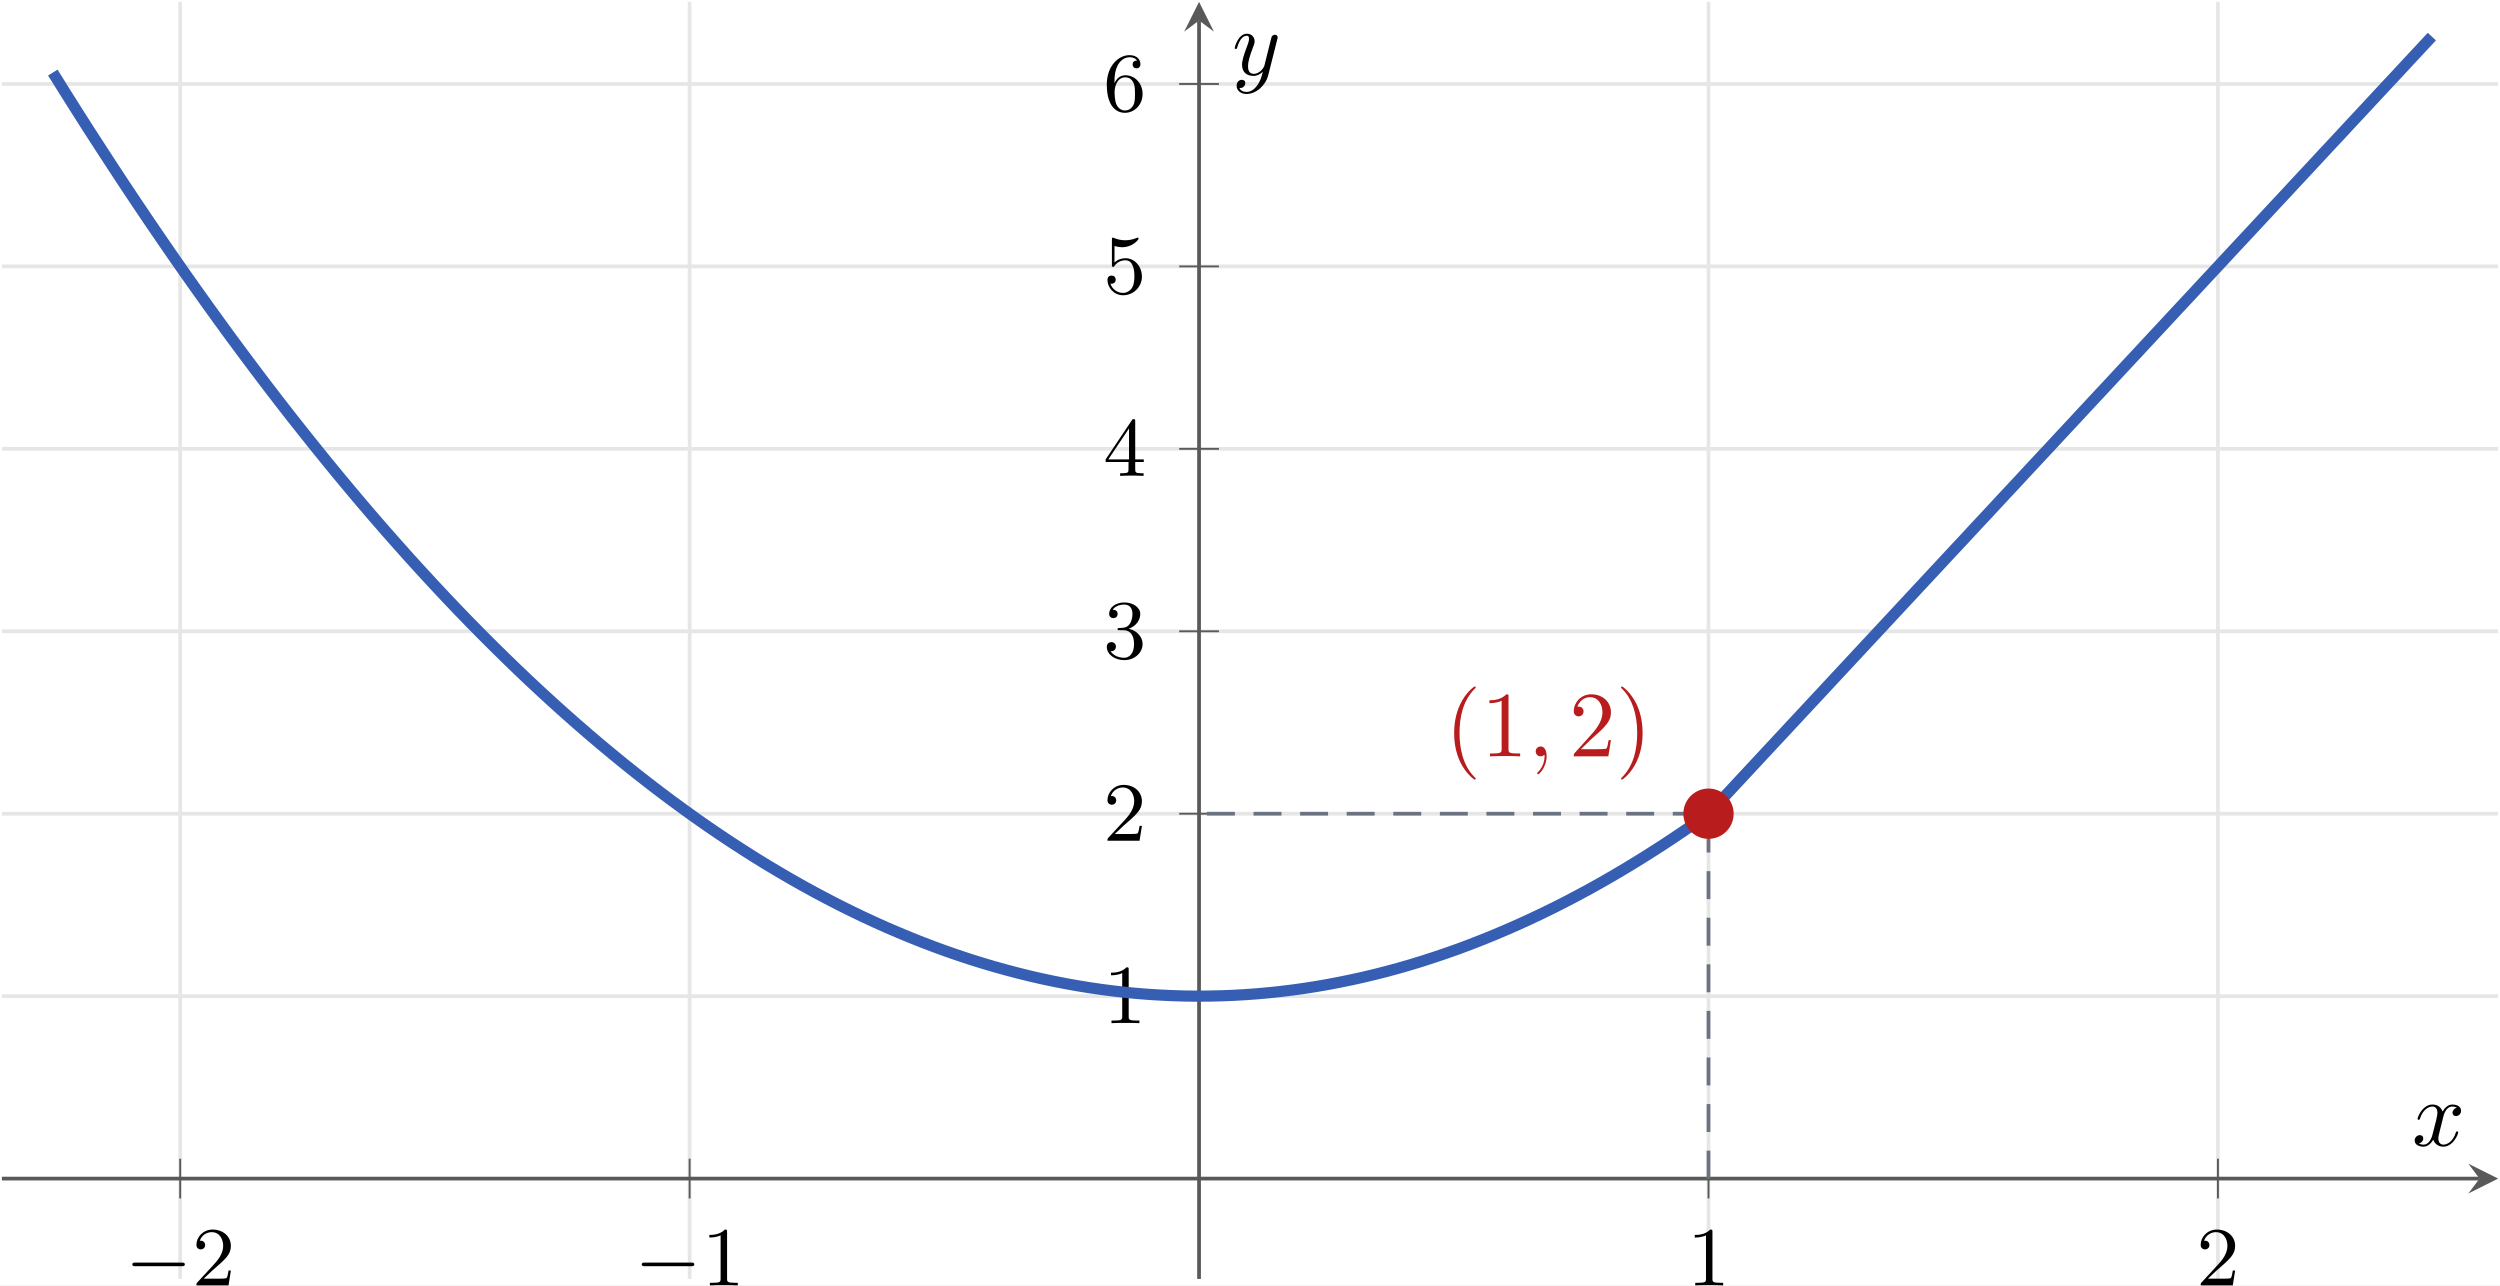
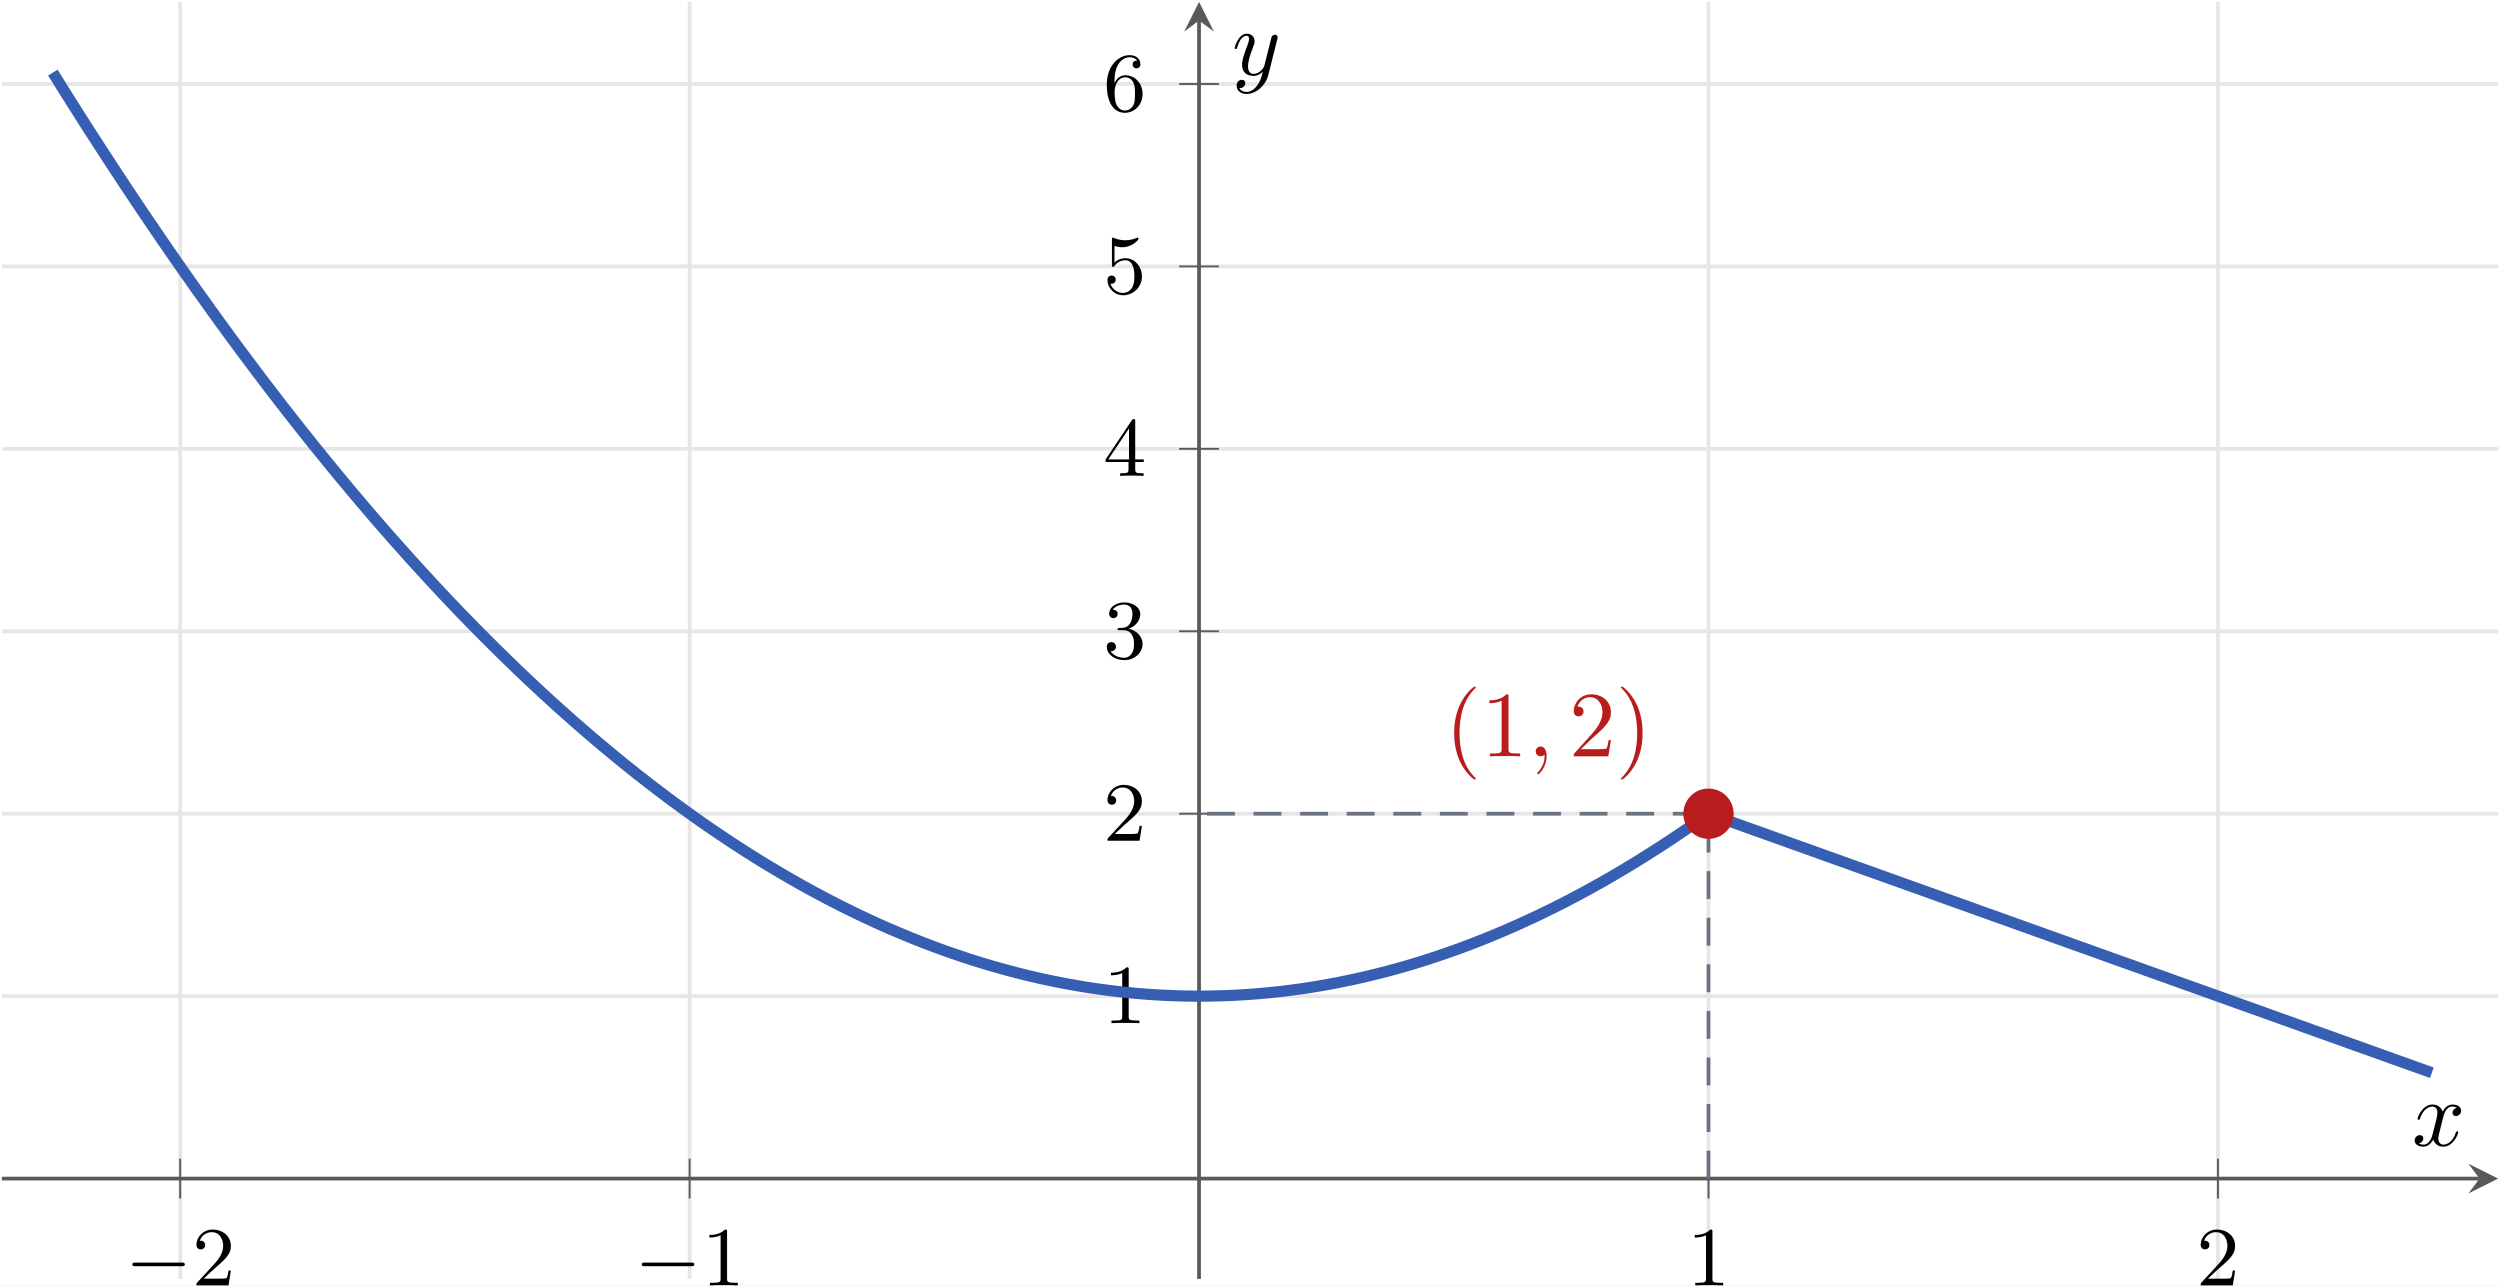
<svg xmlns="http://www.w3.org/2000/svg" xmlns:xlink="http://www.w3.org/1999/xlink" version="1.1" width="267.375pt" height="137.473pt" viewBox="-67.02 -67.019 267.375 137.473">
  <rect x="-67.02" y="-67.019" width="267.375" height="137.473" fill="white" />
  <defs>
    <path id="g0-0" d="M6.052-2.053C6.214-2.053 6.384-2.053 6.384-2.251C6.384-2.439 6.205-2.439 6.052-2.439H1.103C.95-2.439 .771-2.439 .771-2.251C.771-2.053 .941-2.053 1.103-2.053H6.052Z" />
    <path id="g1-49" d="M2.726-5.73C2.726-5.954 2.717-5.972 2.493-5.972C1.937-5.398 1.112-5.398 .834-5.398V-5.12C1.004-5.12 1.551-5.12 2.035-5.353V-.717C2.035-.386 2.008-.278 1.175-.278H.888V0C1.21-.027 2.008-.027 2.376-.027S3.551-.027 3.873 0V-.278H3.587C2.753-.278 2.726-.386 2.726-.717V-5.73Z" />
    <path id="g1-50" d="M4.142-1.587H3.891C3.873-1.47 3.802-.941 3.685-.798C3.631-.717 3.013-.717 2.833-.717H1.237L2.125-1.56C3.596-2.833 4.142-3.309 4.142-4.223C4.142-5.254 3.291-5.972 2.188-5.972C1.157-5.972 .457-5.156 .457-4.34C.457-3.891 .843-3.847 .924-3.847C1.121-3.847 1.39-3.99 1.39-4.313C1.39-4.582 1.201-4.779 .924-4.779C.879-4.779 .852-4.779 .816-4.77C1.031-5.407 1.605-5.694 2.089-5.694C3.004-5.694 3.318-4.842 3.318-4.223C3.318-3.309 2.627-2.564 2.197-2.098L.556-.323C.457-.224 .457-.206 .457 0H3.891L4.142-1.587Z" />
    <path id="g1-51" d="M2.735-3.156C3.569-3.47 3.963-4.125 3.963-4.743C3.963-5.434 3.201-5.972 2.268-5.972S.637-5.443 .637-4.761C.637-4.465 .834-4.295 1.094-4.295S1.542-4.483 1.542-4.743C1.542-5.057 1.327-5.192 1.022-5.192C1.255-5.568 1.802-5.747 2.242-5.747C2.986-5.747 3.129-5.156 3.129-4.734C3.129-4.465 3.075-4.035 2.851-3.694C2.573-3.291 2.26-3.273 2-3.255C1.775-3.237 1.757-3.237 1.686-3.237C1.605-3.228 1.533-3.219 1.533-3.12C1.533-3.004 1.605-3.004 1.757-3.004H2.179C2.959-3.004 3.3-2.376 3.3-1.524C3.3-.377 2.69-.054 2.233-.054C2.062-.054 1.193-.099 .789-.762C1.112-.717 1.363-.941 1.363-1.246C1.363-1.542 1.139-1.731 .879-1.731C.655-1.731 .386-1.596 .386-1.219C.386-.421 1.219 .197 2.26 .197C3.38 .197 4.214-.61 4.214-1.524C4.214-2.304 3.596-2.968 2.735-3.156Z" />
    <path id="g1-52" d="M.26-1.757V-1.479H2.708V-.708C2.708-.377 2.681-.278 2.008-.278H1.811V0C2.376-.027 3.004-.027 3.067-.027C3.111-.027 3.757-.027 4.322 0V-.278H4.125C3.452-.278 3.425-.377 3.425-.708V-1.479H4.34V-1.757H3.425V-5.828C3.425-6.007 3.425-6.07 3.255-6.07C3.147-6.07 3.138-6.061 3.058-5.936L.26-1.757ZM.547-1.757L2.762-5.075V-1.757H.547Z" />
    <path id="g1-53" d="M.933-3.093C.933-2.932 .933-2.833 1.058-2.833C1.13-2.833 1.157-2.869 1.21-2.95C1.479-3.327 1.91-3.542 2.376-3.542C3.335-3.542 3.335-2.161 3.335-1.838C3.335-1.56 3.335-1.004 3.084-.601C2.842-.224 2.466-.054 2.116-.054C1.587-.054 .986-.386 .771-1.049C.78-1.049 .834-1.031 .897-1.031C1.076-1.031 1.336-1.148 1.336-1.47C1.336-1.748 1.139-1.91 .897-1.91C.708-1.91 .457-1.802 .457-1.444C.457-.628 1.139 .197 2.134 .197C3.219 .197 4.142-.681 4.142-1.793C4.142-2.878 3.371-3.766 2.394-3.766C1.964-3.766 1.524-3.622 1.21-3.3V-5.066C1.479-4.985 1.757-4.94 2.035-4.94C3.138-4.94 3.784-5.738 3.784-5.855C3.784-5.936 3.73-5.972 3.685-5.972C3.667-5.972 3.649-5.972 3.569-5.927C3.147-5.756 2.735-5.685 2.358-5.685C1.973-5.685 1.569-5.756 1.157-5.927C1.067-5.972 1.049-5.972 1.04-5.972C.933-5.972 .933-5.882 .933-5.73V-3.093Z" />
    <path id="g1-54" d="M1.201-2.968C1.201-3.882 1.3-4.394 1.542-4.86C1.722-5.227 2.161-5.747 2.824-5.747C3.004-5.747 3.416-5.712 3.622-5.389C3.291-5.389 3.147-5.218 3.147-4.976C3.147-4.743 3.309-4.564 3.56-4.564S3.981-4.725 3.981-4.994C3.981-5.496 3.622-5.972 2.806-5.972C1.65-5.972 .386-4.833 .386-2.833C.386-.403 1.479 .197 2.322 .197C3.318 .197 4.214-.637 4.214-1.82C4.214-2.959 3.389-3.82 2.376-3.82C1.838-3.82 1.453-3.506 1.201-2.968ZM2.313-.054C1.802-.054 1.506-.475 1.399-.735C1.228-1.139 1.219-1.883 1.219-2.026C1.219-2.627 1.497-3.596 2.358-3.596C2.502-3.596 2.941-3.596 3.228-3.04C3.398-2.699 3.398-2.26 3.398-1.829S3.398-.959 3.228-.628C2.95-.117 2.555-.054 2.313-.054Z" />
    <path id="g2-59" d="M2.022-.01C2.022-.667 1.773-1.056 1.385-1.056C1.056-1.056 .857-.807 .857-.528C.857-.259 1.056 0 1.385 0C1.504 0 1.634-.04 1.733-.13C1.763-.149 1.773-.159 1.783-.159S1.803-.149 1.803-.01C1.803 .727 1.455 1.325 1.126 1.654C1.016 1.763 1.016 1.783 1.016 1.813C1.016 1.883 1.066 1.923 1.116 1.923C1.225 1.923 2.022 1.156 2.022-.01Z" />
    <path id="g2-120" d="M3.328-3.009C3.387-3.268 3.616-4.184 4.314-4.184C4.364-4.184 4.603-4.184 4.812-4.055C4.533-4.005 4.334-3.756 4.334-3.517C4.334-3.357 4.443-3.168 4.712-3.168C4.932-3.168 5.25-3.347 5.25-3.746C5.25-4.264 4.663-4.403 4.324-4.403C3.746-4.403 3.397-3.875 3.278-3.646C3.029-4.304 2.491-4.403 2.202-4.403C1.166-4.403 .598-3.118 .598-2.869C.598-2.77 .697-2.77 .717-2.77C.797-2.77 .827-2.79 .847-2.879C1.186-3.935 1.843-4.184 2.182-4.184C2.371-4.184 2.72-4.095 2.72-3.517C2.72-3.208 2.55-2.54 2.182-1.146C2.022-.528 1.674-.11 1.235-.11C1.176-.11 .946-.11 .737-.239C.986-.289 1.205-.498 1.205-.777C1.205-1.046 .986-1.126 .837-1.126C.538-1.126 .289-.867 .289-.548C.289-.09 .787 .11 1.225 .11C1.883 .11 2.242-.588 2.271-.648C2.391-.279 2.75 .11 3.347 .11C4.374 .11 4.941-1.176 4.941-1.425C4.941-1.524 4.852-1.524 4.822-1.524C4.732-1.524 4.712-1.484 4.692-1.415C4.364-.349 3.686-.11 3.367-.11C2.979-.11 2.819-.428 2.819-.767C2.819-.986 2.879-1.205 2.989-1.644L3.328-3.009Z" />
    <path id="g2-121" d="M4.842-3.796C4.882-3.935 4.882-3.955 4.882-4.025C4.882-4.204 4.742-4.294 4.593-4.294C4.493-4.294 4.334-4.234 4.244-4.085C4.224-4.035 4.144-3.726 4.105-3.547C4.035-3.288 3.965-3.019 3.905-2.75L3.457-.956C3.417-.807 2.989-.11 2.331-.11C1.823-.11 1.714-.548 1.714-.917C1.714-1.375 1.883-1.993 2.222-2.869C2.381-3.278 2.421-3.387 2.421-3.587C2.421-4.035 2.102-4.403 1.604-4.403C.658-4.403 .289-2.959 .289-2.869C.289-2.77 .389-2.77 .408-2.77C.508-2.77 .518-2.79 .568-2.949C.837-3.885 1.235-4.184 1.574-4.184C1.654-4.184 1.823-4.184 1.823-3.866C1.823-3.616 1.724-3.357 1.654-3.168C1.255-2.112 1.076-1.544 1.076-1.076C1.076-.189 1.704 .11 2.291 .11C2.68 .11 3.019-.06 3.298-.339C3.168 .179 3.049 .667 2.65 1.196C2.391 1.534 2.012 1.823 1.554 1.823C1.415 1.823 .966 1.793 .797 1.405C.956 1.405 1.086 1.405 1.225 1.285C1.325 1.196 1.425 1.066 1.425 .877C1.425 .568 1.156 .528 1.056 .528C.827 .528 .498 .687 .498 1.176C.498 1.674 .936 2.042 1.554 2.042C2.58 2.042 3.606 1.136 3.885 .01L4.842-3.796Z" />
    <path id="g3-40" d="M3.298 2.391C3.298 2.361 3.298 2.341 3.128 2.172C1.883 .917 1.564-.966 1.564-2.491C1.564-4.224 1.943-5.958 3.168-7.203C3.298-7.323 3.298-7.342 3.298-7.372C3.298-7.442 3.258-7.472 3.198-7.472C3.098-7.472 2.202-6.795 1.614-5.529C1.106-4.433 .986-3.328 .986-2.491C.986-1.714 1.096-.508 1.644 .618C2.242 1.843 3.098 2.491 3.198 2.491C3.258 2.491 3.298 2.461 3.298 2.391Z" />
    <path id="g3-41" d="M2.879-2.491C2.879-3.268 2.77-4.473 2.222-5.599C1.624-6.824 .767-7.472 .667-7.472C.608-7.472 .568-7.432 .568-7.372C.568-7.342 .568-7.323 .757-7.143C1.733-6.157 2.301-4.573 2.301-2.491C2.301-.787 1.933 .966 .697 2.222C.568 2.341 .568 2.361 .568 2.391C.568 2.451 .608 2.491 .667 2.491C.767 2.491 1.664 1.813 2.252 .548C2.76-.548 2.879-1.654 2.879-2.491Z" />
    <path id="g3-49" d="M2.929-6.376C2.929-6.615 2.929-6.635 2.7-6.635C2.082-5.998 1.205-5.998 .887-5.998V-5.689C1.086-5.689 1.674-5.689 2.192-5.948V-.787C2.192-.428 2.162-.309 1.265-.309H.946V0C1.295-.03 2.162-.03 2.56-.03S3.826-.03 4.174 0V-.309H3.856C2.959-.309 2.929-.418 2.929-.787V-6.376Z" />
    <path id="g3-50" d="M1.265-.767L2.321-1.793C3.875-3.168 4.473-3.706 4.473-4.702C4.473-5.838 3.577-6.635 2.361-6.635C1.235-6.635 .498-5.719 .498-4.832C.498-4.274 .996-4.274 1.026-4.274C1.196-4.274 1.544-4.394 1.544-4.802C1.544-5.061 1.365-5.32 1.016-5.32C.936-5.32 .917-5.32 .887-5.31C1.116-5.958 1.654-6.326 2.232-6.326C3.138-6.326 3.567-5.519 3.567-4.702C3.567-3.905 3.068-3.118 2.521-2.501L.608-.369C.498-.259 .498-.239 .498 0H4.194L4.473-1.733H4.224C4.174-1.435 4.105-.996 4.005-.847C3.935-.767 3.278-.767 3.059-.767H1.265Z" />
  </defs>
  <g id="page1">
    <path d="M-47.75 69.762V-66.82M6.734 69.762V-66.82M115.704 69.762V-66.82M170.188 69.762V-66.82" stroke="#e6e6e6" fill="none" stroke-width=".399" stroke-miterlimit="10" />
    <path d="M-66.82 39.52H200.156M-66.82 20.008H200.156M-66.82 .496H200.156M-66.82-19.016H200.156M-66.82-38.527H200.156M-66.82-58.039H200.156" stroke="#e6e6e6" fill="none" stroke-width=".399" stroke-miterlimit="10" />
    <path d="M-47.75 61.156V56.902M6.734 61.156V56.902M115.704 61.156V56.902M170.188 61.156V56.902" stroke="#595959" fill="none" stroke-width=".199" stroke-miterlimit="10" />
    <path d="M59.093 39.52H63.343M59.093 20.008H63.343M59.093 .496H63.343M59.093-19.016H63.343M59.093-38.527H63.343M59.093-58.039H63.343" stroke="#595959" fill="none" stroke-width=".199" stroke-miterlimit="10" />
    <path d="M-66.82 59.031H198.165" stroke="#595959" fill="none" stroke-width=".399" stroke-miterlimit="10" />
    <path d="M200.156 59.031L196.969 57.437L198.164 59.031L196.969 60.625" fill="#595959" />
    <path d="M61.218 69.762V-64.828" stroke="#595959" fill="none" stroke-width=".399" stroke-miterlimit="10" />
    <path d="M61.219-66.82L59.625-63.633L61.219-64.828L62.812-63.633" fill="#595959" />
    <g transform="matrix(1 0 0 1 12.9828 5.536)">
      <use x="-66.62" y="64.918" xlink:href="#g0-0" />
      <use x="-59.453" y="64.918" xlink:href="#g1-50" />
    </g>
    <g transform="matrix(1 0 0 1 67.46751 5.536)">
      <use x="-66.62" y="64.918" xlink:href="#g0-0" />
      <use x="-59.453" y="64.918" xlink:href="#g1-49" />
    </g>
    <g transform="matrix(1 0 0 1 180.0202 5.536)">
      <use x="-66.62" y="64.918" xlink:href="#g1-49" />
    </g>
    <g transform="matrix(1 0 0 1 234.5052 5.536)">
      <use x="-66.62" y="64.918" xlink:href="#g1-50" />
    </g>
    <g transform="matrix(1 0 0 1 117.5863 -22.5103)">
      <use x="-66.62" y="64.918" xlink:href="#g1-49" />
    </g>
    <g transform="matrix(1 0 0 1 117.5863 -42.0218)">
      <use x="-66.62" y="64.918" xlink:href="#g1-50" />
    </g>
    <g transform="matrix(1 0 0 1 117.5863 -61.53328)">
      <use x="-66.62" y="64.918" xlink:href="#g1-51" />
    </g>
    <g transform="matrix(1 0 0 1 117.5863 -81.0448)">
      <use x="-66.62" y="64.918" xlink:href="#g1-52" />
    </g>
    <g transform="matrix(1 0 0 1 117.5863 -100.5562)">
      <use x="-66.62" y="64.918" xlink:href="#g1-53" />
    </g>
    <g transform="matrix(1 0 0 1 117.5863 -120.0677)">
      <use x="-66.62" y="64.918" xlink:href="#g1-54" />
    </g>
    <path d="M-61.371-59.258L-60.098-57.215L-58.824-55.195L-57.551-53.195L-56.273-51.219L-55-49.262L-53.727-47.324L-52.453-45.41L-51.18-43.519L-49.906-41.648L-48.633-39.797L-47.359-37.969L-46.082-36.16L-44.809-34.375L-43.535-32.609L-42.262-30.863L-40.988-29.145L-39.715-27.441L-38.441-25.762L-37.168-24.105L-35.895-22.469L-34.617-20.852L-33.344-19.258L-32.07-17.683L-30.797-16.133L-29.523-14.601L-28.25-13.094L-26.977-11.605L-25.703-10.141L-24.426-8.695L-23.152-7.269L-21.879-5.871L-20.605-4.488L-19.332-3.129L-18.059-1.789L-16.785-.473L-15.512 .82L-14.234 2.098L-12.961 3.348L-11.688 4.582L-10.414 5.793L-9.141 6.981L-7.867 8.149L-6.594 9.293L-5.32 10.418L-4.043 11.524L-2.77 12.605L-1.496 13.664L-.223 14.707L1.051 15.723L2.324 16.719L3.598 17.695L4.871 18.648L6.148 19.582L7.422 20.496L8.695 21.387L9.969 22.254L11.242 23.102L12.516 23.926L13.789 24.734L15.062 25.516L16.34 26.277L17.613 27.02L18.887 27.738L20.16 28.438L21.434 29.113L22.707 29.77L23.98 30.402L25.254 31.016L26.531 31.609L27.805 32.18L29.078 32.727L30.352 33.254L31.625 33.762L32.898 34.246L34.172 34.711L35.446 35.152L36.718 35.574L37.996 35.973L39.27 36.352L40.542 36.707L41.816 37.043L43.09 37.359L44.364 37.652L45.636 37.922L46.91 38.172L48.188 38.402L49.461 38.609L50.734 38.797L52.008 38.961L53.282 39.105L54.554 39.227L55.828 39.328L57.102 39.406L58.379 39.465L59.653 39.504L60.925 39.52L62.2 39.512L63.472 39.484L64.746 39.438L66.019 39.367L67.293 39.277L68.57 39.164L69.844 39.031L71.118 38.875L72.391 38.699L73.665 38.5L74.938 38.281L76.21 38.039L77.484 37.777L78.761 37.496L80.035 37.191L81.308 36.867L82.582 36.52L83.856 36.152L85.129 35.762L86.403 35.348L87.675 34.918L88.954 34.465L90.227 33.988L91.499 33.492L92.773 32.973L94.046 32.434L95.32 31.875L96.594 31.293L97.868 30.692L99.144 30.067L100.418 29.422L101.692 28.754L102.965 28.067L104.239 27.355L105.511 26.625L106.785 25.871L108.058 25.098L109.332 24.301L110.609 23.484L111.882 22.648L113.156 21.789L114.43 20.91L115.704 20.008" stroke="#365fb3" fill="none" stroke-width="1.196" stroke-miterlimit="10" />
-     <path d="M115.704 20.008L116.683 18.953L117.665 17.902L118.641 16.852L119.621 15.797L120.602 14.746L121.579 13.695L122.558 12.641L123.54 11.59L124.516 10.539L125.496 9.488L126.477 8.434L127.457 7.383L128.434 6.332L129.415 5.277L130.394 4.227L131.371 3.176L132.351 2.121L133.332 1.07L134.309 .02L135.29-1.035L136.269-2.086L137.246-3.137L138.226-4.191L139.207-5.242L140.184-6.293L141.165-7.348L142.144-8.398L143.125-9.449L144.101-10.504L145.082-11.555L146.062-12.605L147.04-13.66L148.019-14.711L149-15.762L149.976-16.816L150.957-17.867L151.938-18.918L152.915-19.969L153.894-21.023L154.875-22.074L155.851-23.125L156.832-24.18L157.812-25.23L158.792-26.281L159.769-27.336L160.75-28.387L161.731-29.438L162.707-30.492L163.688-31.543L164.667-32.594L165.644-33.648L166.625-34.699L167.606-35.75L168.582-36.805L169.562-37.855L170.542-38.906L171.519-39.961L172.5-41.012L173.481-42.062L174.46-43.117L175.438-44.168L176.417-45.219L177.399-46.269L178.375-47.324L179.356-48.375L180.335-49.426L181.312-50.48L182.292-51.531L183.274-52.582L184.25-53.637L185.231-54.687L186.21-55.738L187.188-56.793L188.167-57.844L189.149-58.894L190.129-59.949L191.106-61L192.085-62.051L193.066-63.105" stroke="#365fb3" fill="none" stroke-width="1.196" stroke-miterlimit="10" />
+     <path d="M115.704 20.008L116.683 20.355L117.665 20.707L118.641 21.059L119.621 21.41L120.602 21.762L121.579 22.109L122.558 22.461L123.54 22.812L124.516 23.164L125.496 23.512L126.477 23.863L127.457 24.215L128.434 24.567L129.415 24.918L130.394 25.266L131.371 25.617L132.351 25.969L133.332 26.32L134.309 26.668L135.29 27.02L136.269 27.371L137.246 27.723L138.226 28.07L139.207 28.422L140.184 28.773L141.165 29.125L142.144 29.477L143.125 29.824L144.101 30.176L145.082 30.527L146.062 30.879L147.04 31.227L148.019 31.578L149 31.93L149.976 32.281L150.957 32.633L151.938 32.98L152.915 33.332L153.894 33.684L154.875 34.035L155.851 34.383L156.832 34.734L157.812 35.086L158.792 35.438L159.769 35.789L160.75 36.137L161.731 36.488L162.707 36.84L163.688 37.191L164.667 37.539L165.644 37.891L166.625 38.242L167.606 38.594L168.582 38.941L169.562 39.293L170.542 39.645L171.519 39.996L172.5 40.348L173.481 40.695L174.46 41.047L175.438 41.398L176.417 41.75L177.399 42.098L178.375 42.449L179.356 42.801L180.335 43.152L181.312 43.504L182.292 43.852L183.274 44.203L184.25 44.555L185.231 44.906L186.21 45.254L187.188 45.605L188.167 45.957L189.149 46.309L190.129 46.656L191.106 47.008L192.085 47.359L193.066 47.711" stroke="#365fb3" fill="none" stroke-width="1.196" stroke-miterlimit="10" />
    <path d="M115.704 59.031V20.008H61.218" stroke="#6b7280" fill="none" stroke-width=".399" stroke-miterlimit="10" stroke-dasharray="2.989 1.993" />
    <path d="M86.019 17.855H111.144V4.906H86.019Z" fill="#fff" />
    <g fill="#b91c1c" transform="matrix(1 0 0 1 154.1329 -51.0464)">
      <use x="-66.62" y="64.918" xlink:href="#g3-40" />
      <use x="-62.746" y="64.918" xlink:href="#g3-49" />
      <use x="-57.764" y="64.918" xlink:href="#g2-59" />
      <use x="-53.337" y="64.918" xlink:href="#g3-50" />
      <use x="-48.355" y="64.918" xlink:href="#g3-41" />
    </g>
    <path d="M118.195 20.008C118.195 18.633 117.079 17.516 115.704 17.516S113.215 18.633 113.215 20.008S114.329 22.496 115.704 22.496S118.195 21.383 118.195 20.008Z" fill="#b91c1c" />
    <path d="M118.195 20.008C118.195 18.633 117.079 17.516 115.704 17.516S113.215 18.633 113.215 20.008S114.329 22.496 115.704 22.496S118.195 21.383 118.195 20.008Z" stroke="#b91c1c" fill="none" stroke-width=".399" stroke-miterlimit="10" />
    <g transform="matrix(1 0 0 1 257.5622 -9.4077)">
      <use x="-66.62" y="64.918" xlink:href="#g2-120" />
    </g>
    <g transform="matrix(1 0 0 1 131.3596 -123.9278)">
      <use x="-66.62" y="64.918" xlink:href="#g2-121" />
    </g>
  </g>
</svg>
